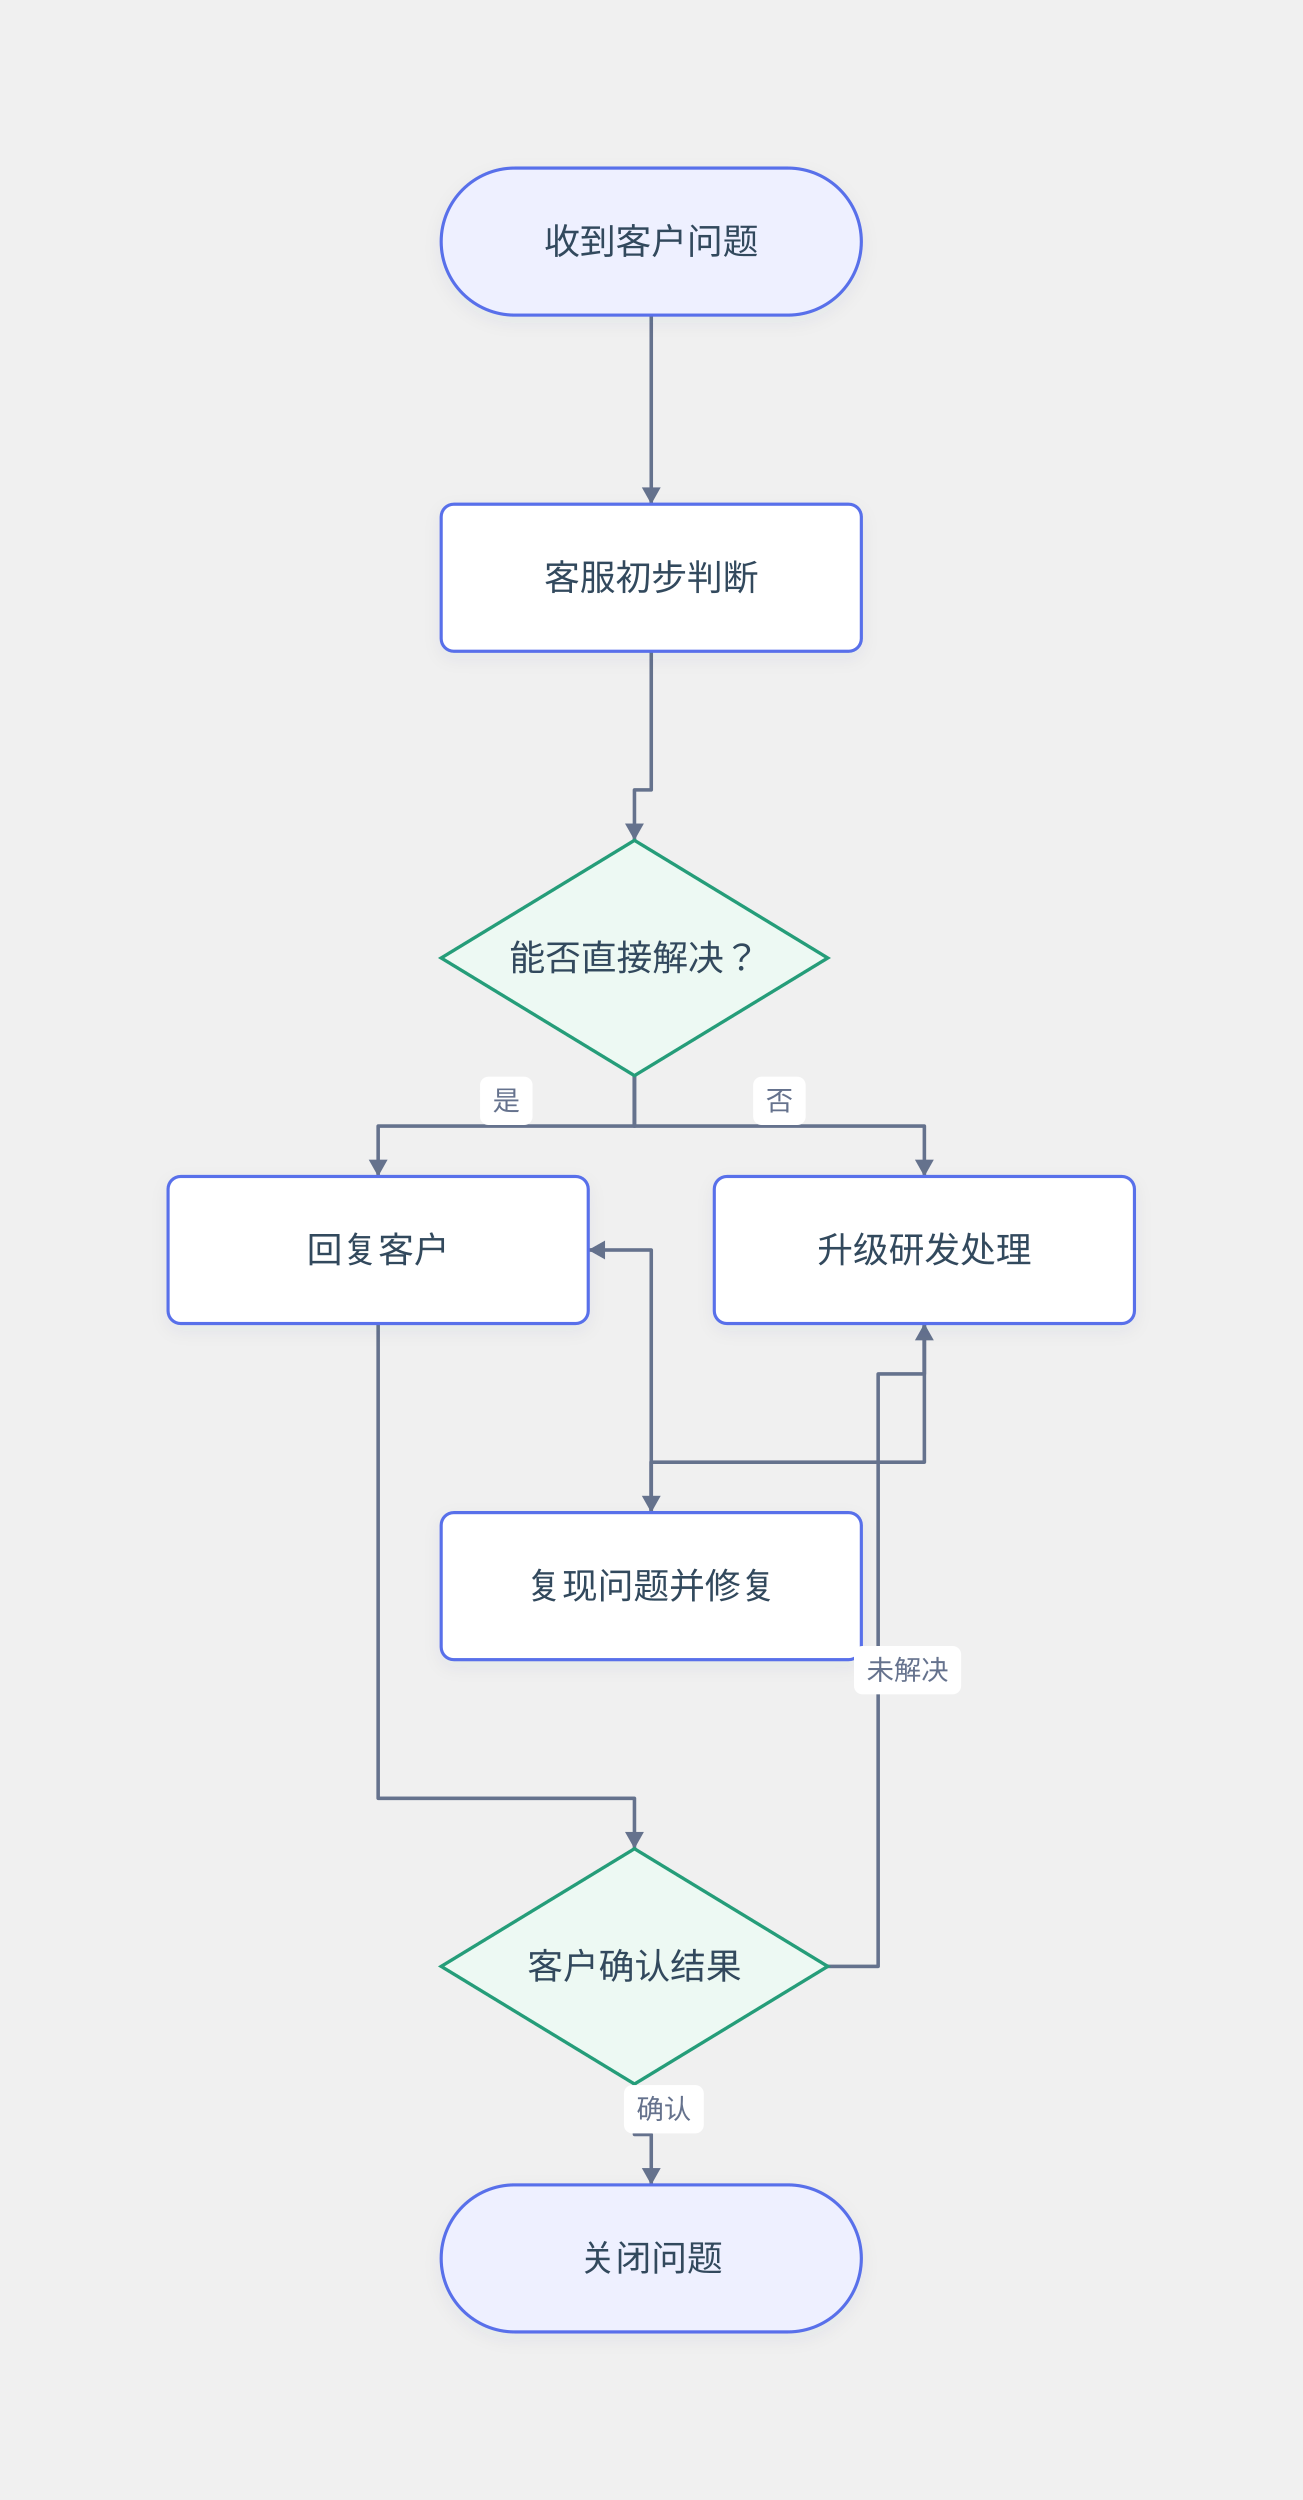
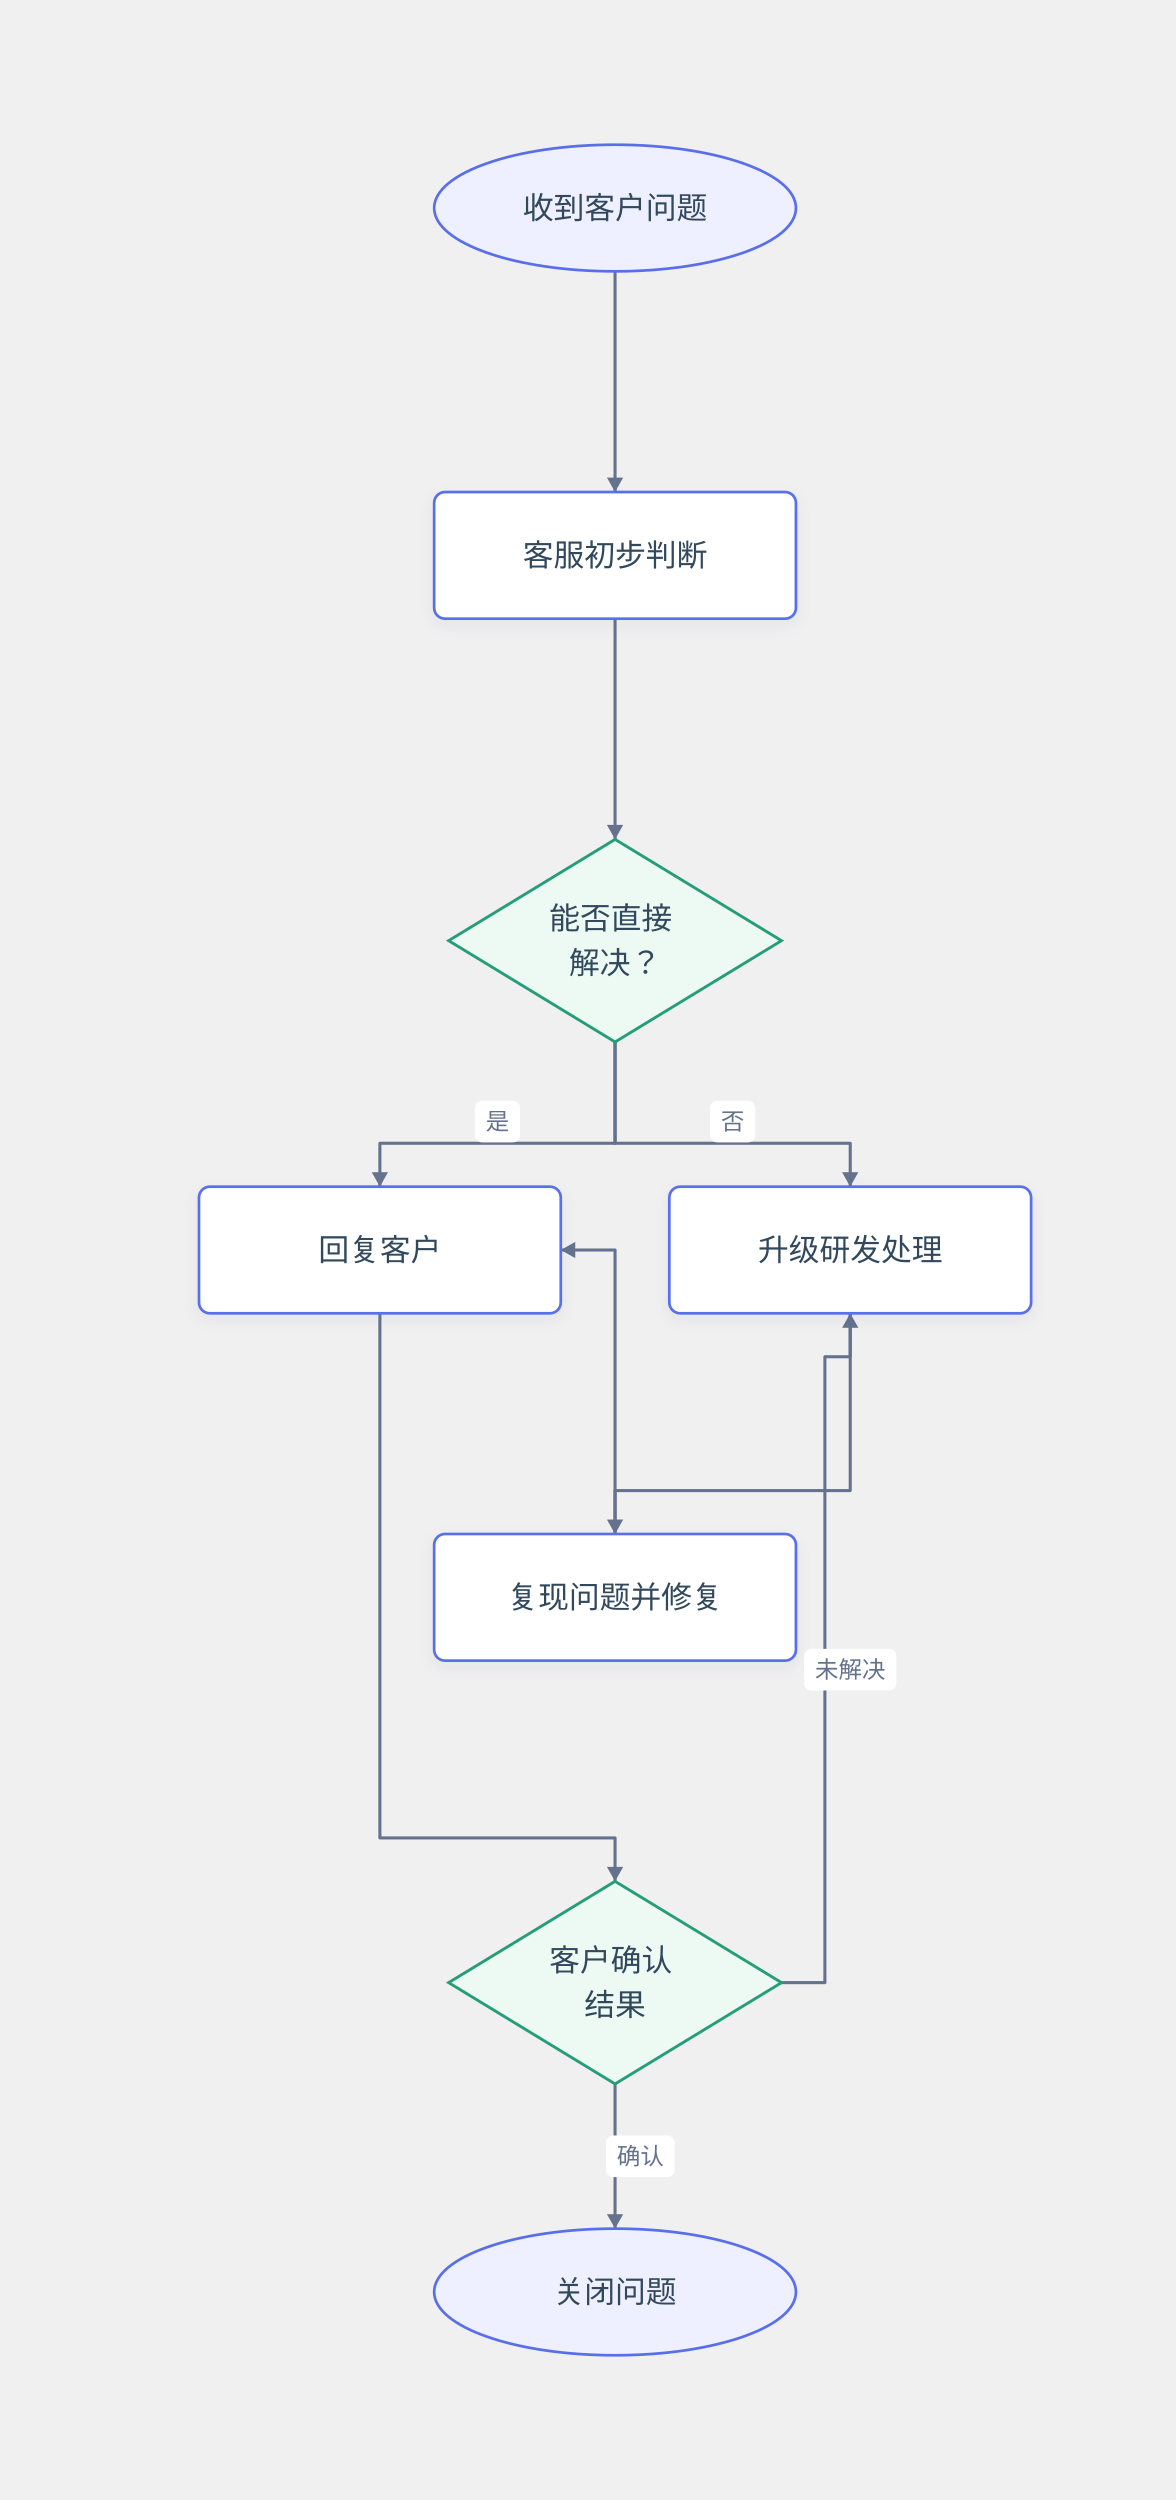
- <svg xmlns="http://www.w3.org/2000/svg" width="620" height="1190" viewBox="0 0 620 1190" style="font-family:Inter,Segoe UI,Microsoft YaHei,sans-serif" role="img" aria-label="客户问题处理流程">
+ <svg xmlns="http://www.w3.org/2000/svg" width="650" height="1382" viewBox="0 0 650 1382" style="font-family:Inter,Segoe UI,Microsoft YaHei,sans-serif" role="img" aria-label="客户问题处理流程">
  <defs>
    <linearGradient id="titleGradient">
      <stop stop-color="#3c4cad" />
      <stop offset="1" stop-color="#596fea" />
    </linearGradient>
    <filter id="nodeShadow" x="-20%" y="-20%" width="140%" height="150%">
      <feDropShadow dx="0" dy="3" stdDeviation="4" flood-color="#244f73" flood-opacity=".055" />
    </filter>
-     <marker id="arrow-65728d" markerWidth="9" markerHeight="9" refX="8" refY="4.5" orient="auto" markerUnits="userSpaceOnUse">
+     <marker id="arrow-65728d" markerWidth="9" markerHeight="9" refX="8" refY="4.5" orient="auto-start-reverse" markerUnits="userSpaceOnUse">
      <path d="M0 0 L8 4.5 L0 9" fill="#65728d" />
    </marker>
  </defs>
-   <path data-edge-id="fe0" d="M 310 150 V 240" fill="none" stroke="transparent" stroke-width="14" style="cursor:pointer" />
-   <path data-edge-id="fe0" d="M 310 150 V 240" fill="none" stroke="#65728d" stroke-width="1.7" stroke-linejoin="round" stroke-linecap="round" marker-end="url(#arrow-65728d)" />
-   <path data-edge-id="fe1" d="M 310 310 V 376 H 302 V 400" fill="none" stroke="transparent" stroke-width="14" style="cursor:pointer" />
-   <path data-edge-id="fe1" d="M 310 310 V 376 H 302 V 400" fill="none" stroke="#65728d" stroke-width="1.7" stroke-linejoin="round" stroke-linecap="round" marker-end="url(#arrow-65728d)" />
-   <path data-edge-id="fe2" d="M 302 512 V 536 H 180 V 560" fill="none" stroke="transparent" stroke-width="14" style="cursor:pointer" />
-   <path data-edge-id="fe2" d="M 302 512 V 536 H 180 V 560" fill="none" stroke="#65728d" stroke-width="1.7" stroke-linejoin="round" stroke-linecap="round" marker-end="url(#arrow-65728d)" />
-   <path data-edge-id="fe3" d="M 302 512 V 536 H 440 V 560" fill="none" stroke="transparent" stroke-width="14" style="cursor:pointer" />
-   <path data-edge-id="fe3" d="M 302 512 V 536 H 440 V 560" fill="none" stroke="#65728d" stroke-width="1.7" stroke-linejoin="round" stroke-linecap="round" marker-end="url(#arrow-65728d)" />
-   <path data-edge-id="fe4" d="M 440 630 V 696 H 310 V 720" fill="none" stroke="transparent" stroke-width="14" style="cursor:pointer" />
-   <path data-edge-id="fe4" d="M 440 630 V 696 H 310 V 720" fill="none" stroke="#65728d" stroke-width="1.7" stroke-linejoin="round" stroke-linecap="round" marker-end="url(#arrow-65728d)" />
-   <path data-edge-id="fe5" d="M 310 720 V 595 H 280" fill="none" stroke="transparent" stroke-width="14" style="cursor:pointer" />
-   <path data-edge-id="fe5" d="M 310 720 V 595 H 280" fill="none" stroke="#65728d" stroke-width="1.7" stroke-linejoin="round" stroke-linecap="round" marker-end="url(#arrow-65728d)" />
-   <path data-edge-id="fe6" d="M 180 630 V 856 H 302 V 880" fill="none" stroke="transparent" stroke-width="14" style="cursor:pointer" />
-   <path data-edge-id="fe6" d="M 180 630 V 856 H 302 V 880" fill="none" stroke="#65728d" stroke-width="1.7" stroke-linejoin="round" stroke-linecap="round" marker-end="url(#arrow-65728d)" />
-   <path data-edge-id="fe7" d="M 302 992 V 1016 H 310 V 1040" fill="none" stroke="transparent" stroke-width="14" style="cursor:pointer" />
-   <path data-edge-id="fe7" d="M 302 992 V 1016 H 310 V 1040" fill="none" stroke="#65728d" stroke-width="1.7" stroke-linejoin="round" stroke-linecap="round" marker-end="url(#arrow-65728d)" />
-   <path data-edge-id="fe8" d="M 394 936 H 418 V 654 H 440 V 630" fill="none" stroke="transparent" stroke-width="14" style="cursor:pointer" />
-   <path data-edge-id="fe8" d="M 394 936 H 418 V 654 H 440 V 630" fill="none" stroke="#65728d" stroke-width="1.7" stroke-linejoin="round" stroke-linecap="round" marker-end="url(#arrow-65728d)" />
+   <path data-edge-id="fe0" d="M 340 150 V 272" fill="none" stroke="transparent" stroke-width="14" style="cursor:pointer" />
+   <path data-edge-id="fe0" d="M 340 150 V 272" fill="none" stroke="#65728d" stroke-width="1.7" stroke-linejoin="round" stroke-linecap="round" marker-end="url(#arrow-65728d)" />
+   <path data-edge-id="fe1" d="M 340 342 V 464" fill="none" stroke="transparent" stroke-width="14" style="cursor:pointer" />
+   <path data-edge-id="fe1" d="M 340 342 V 464" fill="none" stroke="#65728d" stroke-width="1.7" stroke-linejoin="round" stroke-linecap="round" marker-end="url(#arrow-65728d)" />
+   <path data-edge-id="fe2" d="M 340 576 V 632 H 210 V 656" fill="none" stroke="transparent" stroke-width="14" style="cursor:pointer" />
+   <path data-edge-id="fe2" d="M 340 576 V 632 H 210 V 656" fill="none" stroke="#65728d" stroke-width="1.7" stroke-linejoin="round" stroke-linecap="round" marker-end="url(#arrow-65728d)" />
+   <path data-edge-id="fe3" d="M 340 576 V 632 H 470 V 656" fill="none" stroke="transparent" stroke-width="14" style="cursor:pointer" />
+   <path data-edge-id="fe3" d="M 340 576 V 632 H 470 V 656" fill="none" stroke="#65728d" stroke-width="1.7" stroke-linejoin="round" stroke-linecap="round" marker-end="url(#arrow-65728d)" />
+   <path data-edge-id="fe4" d="M 470 726 V 824 H 340 V 848" fill="none" stroke="transparent" stroke-width="14" style="cursor:pointer" />
+   <path data-edge-id="fe4" d="M 470 726 V 824 H 340 V 848" fill="none" stroke="#65728d" stroke-width="1.7" stroke-linejoin="round" stroke-linecap="round" marker-end="url(#arrow-65728d)" />
+   <path data-edge-id="fe5" d="M 340 848 V 691 H 310" fill="none" stroke="transparent" stroke-width="14" style="cursor:pointer" />
+   <path data-edge-id="fe5" d="M 340 848 V 691 H 310" fill="none" stroke="#65728d" stroke-width="1.7" stroke-linejoin="round" stroke-linecap="round" marker-end="url(#arrow-65728d)" />
+   <path data-edge-id="fe6" d="M 210 726 V 1016 H 340 V 1040" fill="none" stroke="transparent" stroke-width="14" style="cursor:pointer" />
+   <path data-edge-id="fe6" d="M 210 726 V 1016 H 340 V 1040" fill="none" stroke="#65728d" stroke-width="1.7" stroke-linejoin="round" stroke-linecap="round" marker-end="url(#arrow-65728d)" />
+   <path data-edge-id="fe7" d="M 340 1152 V 1232" fill="none" stroke="transparent" stroke-width="14" style="cursor:pointer" />
+   <path data-edge-id="fe7" d="M 340 1152 V 1232" fill="none" stroke="#65728d" stroke-width="1.7" stroke-linejoin="round" stroke-linecap="round" marker-end="url(#arrow-65728d)" />
+   <path data-edge-id="fe8" d="M 432 1096 H 456 V 750 H 470 V 726" fill="none" stroke="transparent" stroke-width="14" style="cursor:pointer" />
+   <path data-edge-id="fe8" d="M 432 1096 H 456 V 750 H 470 V 726" fill="none" stroke="#65728d" stroke-width="1.7" stroke-linejoin="round" stroke-linecap="round" marker-end="url(#arrow-65728d)" />
  <g data-node-id="f1" style="cursor:grab" role="button" aria-label="收到客户问题" tabindex="0">
-     <rect x="210" y="80" width="200" height="70" rx="35" fill="#eef0ff" stroke="#596fea" stroke-width="1.5" filter="url(#nodeShadow)" />
-     <text x="310" y="115" text-anchor="middle" dominant-baseline="middle" fill="#32495d" font-size="17" font-weight="400">
-       <tspan x="310" dy="0">收到客户问题</tspan>
+     <ellipse cx="340" cy="115" rx="100" ry="35" fill="#eef0ff" stroke="#596fea" stroke-width="1.5" />
+     <text x="340" y="115" text-anchor="middle" dominant-baseline="middle" fill="#32495d" font-size="17" font-weight="400">
+       <tspan x="340" dy="0">收到客户问题</tspan>
    </text>
  </g>
  <g data-node-id="f2" style="cursor:grab" role="button" aria-label="客服初步判断" tabindex="0">
-     <rect x="210" y="240" width="200" height="70" rx="6" fill="#fff" stroke="#596fea" stroke-width="1.5" filter="url(#nodeShadow)" />
-     <text x="310" y="275" text-anchor="middle" dominant-baseline="middle" fill="#32495d" font-size="17" font-weight="400">
-       <tspan x="310" dy="0">客服初步判断</tspan>
+     <rect x="240" y="272" width="200" height="70" rx="6" fill="#fff" stroke="#596fea" stroke-width="1.5" filter="url(#nodeShadow)" />
+     <text x="340" y="307" text-anchor="middle" dominant-baseline="middle" fill="#32495d" font-size="17" font-weight="400">
+       <tspan x="340" dy="0">客服初步判断</tspan>
    </text>
  </g>
  <g data-node-id="f3" style="cursor:grab" role="button" aria-label="能否直接解决？" tabindex="0">
-     <path d="M302 400 L394 456 L302 512 L210 456 Z" fill="#edf9f3" stroke="#259d79" stroke-width="1.6" />
-     <text x="302" y="456" text-anchor="middle" dominant-baseline="middle" fill="#32495d" font-size="17" font-weight="400">
-       <tspan x="302" dy="0">能否直接解决？</tspan>
+     <path d="M340 464 L432 520 L340 576 L248 520 Z" fill="#edf9f3" stroke="#259d79" stroke-width="1.6" />
+     <text x="340" y="507.675" text-anchor="middle" dominant-baseline="middle" fill="#32495d" font-size="17" font-weight="400">
+       <tspan x="340" dy="0">能否直接</tspan>
+       <tspan x="340" dy="24.65">解决？</tspan>
    </text>
  </g>
  <g data-node-id="f4" style="cursor:grab" role="button" aria-label="回复客户" tabindex="0">
-     <rect x="80" y="560" width="200" height="70" rx="6" fill="#fff" stroke="#596fea" stroke-width="1.5" filter="url(#nodeShadow)" />
-     <text x="180" y="595" text-anchor="middle" dominant-baseline="middle" fill="#32495d" font-size="17" font-weight="400">
-       <tspan x="180" dy="0">回复客户</tspan>
+     <rect x="110" y="656" width="200" height="70" rx="6" fill="#fff" stroke="#596fea" stroke-width="1.5" filter="url(#nodeShadow)" />
+     <text x="210" y="691" text-anchor="middle" dominant-baseline="middle" fill="#32495d" font-size="17" font-weight="400">
+       <tspan x="210" dy="0">回复客户</tspan>
    </text>
  </g>
  <g data-node-id="f5" style="cursor:grab" role="button" aria-label="升级研发处理" tabindex="0">
-     <rect x="340" y="560" width="200" height="70" rx="6" fill="#fff" stroke="#596fea" stroke-width="1.5" filter="url(#nodeShadow)" />
-     <text x="440" y="595" text-anchor="middle" dominant-baseline="middle" fill="#32495d" font-size="17" font-weight="400">
-       <tspan x="440" dy="0">升级研发处理</tspan>
+     <rect x="370" y="656" width="200" height="70" rx="6" fill="#fff" stroke="#596fea" stroke-width="1.5" filter="url(#nodeShadow)" />
+     <text x="470" y="691" text-anchor="middle" dominant-baseline="middle" fill="#32495d" font-size="17" font-weight="400">
+       <tspan x="470" dy="0">升级研发处理</tspan>
    </text>
  </g>
  <g data-node-id="f6" style="cursor:grab" role="button" aria-label="复现问题并修复" tabindex="0">
-     <rect x="210" y="720" width="200" height="70" rx="6" fill="#fff" stroke="#596fea" stroke-width="1.5" filter="url(#nodeShadow)" />
-     <text x="310" y="755" text-anchor="middle" dominant-baseline="middle" fill="#32495d" font-size="17" font-weight="400">
-       <tspan x="310" dy="0">复现问题并修复</tspan>
+     <rect x="240" y="848" width="200" height="70" rx="6" fill="#fff" stroke="#596fea" stroke-width="1.5" filter="url(#nodeShadow)" />
+     <text x="340" y="883" text-anchor="middle" dominant-baseline="middle" fill="#32495d" font-size="17" font-weight="400">
+       <tspan x="340" dy="0">复现问题并修复</tspan>
    </text>
  </g>
  <g data-node-id="f7" style="cursor:grab" role="button" aria-label="客户确认结果" tabindex="0">
-     <path d="M302 880 L394 936 L302 992 L210 936 Z" fill="#edf9f3" stroke="#259d79" stroke-width="1.6" />
-     <text x="302" y="936" text-anchor="middle" dominant-baseline="middle" fill="#32495d" font-size="17" font-weight="400">
-       <tspan x="302" dy="0">客户确认结果</tspan>
+     <path d="M340 1040 L432 1096 L340 1152 L248 1096 Z" fill="#edf9f3" stroke="#259d79" stroke-width="1.6" />
+     <text x="340" y="1083.675" text-anchor="middle" dominant-baseline="middle" fill="#32495d" font-size="17" font-weight="400">
+       <tspan x="340" dy="0">客户确认</tspan>
+       <tspan x="340" dy="24.65">结果</tspan>
    </text>
  </g>
  <g data-node-id="f8" style="cursor:grab" role="button" aria-label="关闭问题" tabindex="0">
-     <rect x="210" y="1040" width="200" height="70" rx="35" fill="#eef0ff" stroke="#596fea" stroke-width="1.5" filter="url(#nodeShadow)" />
-     <text x="310" y="1075" text-anchor="middle" dominant-baseline="middle" fill="#32495d" font-size="17" font-weight="400">
-       <tspan x="310" dy="0">关闭问题</tspan>
+     <ellipse cx="340" cy="1267" rx="100" ry="35" fill="#eef0ff" stroke="#596fea" stroke-width="1.5" />
+     <text x="340" y="1267" text-anchor="middle" dominant-baseline="middle" fill="#32495d" font-size="17" font-weight="400">
+       <tspan x="340" dy="0">关闭问题</tspan>
    </text>
  </g>
-   <g data-edge-id="fe2" style="cursor:pointer">
-     <rect x="228.5" y="512.5" width="25" height="23" rx="4" fill="#fff" />
-     <text x="241" y="524" text-anchor="middle" dominant-baseline="middle" fill="#65728d" font-size="13" font-weight="400">
-       <tspan x="241" dy="0">是</tspan>
+   <g data-edge-id="fe2" data-label-id="fe2" style="cursor:move">
+     <rect x="262.5" y="608.5" width="25" height="23" rx="4" fill="#fff" />
+     <text x="275" y="620" text-anchor="middle" dominant-baseline="middle" fill="#65728d" font-size="13" font-weight="400">
+       <tspan x="275" dy="0">是</tspan>
    </text>
  </g>
-   <g data-edge-id="fe3" style="cursor:pointer">
-     <rect x="358.5" y="512.5" width="25" height="23" rx="4" fill="#fff" />
-     <text x="371" y="524" text-anchor="middle" dominant-baseline="middle" fill="#65728d" font-size="13" font-weight="400">
-       <tspan x="371" dy="0">否</tspan>
+   <g data-edge-id="fe3" data-label-id="fe3" style="cursor:move">
+     <rect x="392.5" y="608.5" width="25" height="23" rx="4" fill="#fff" />
+     <text x="405" y="620" text-anchor="middle" dominant-baseline="middle" fill="#65728d" font-size="13" font-weight="400">
+       <tspan x="405" dy="0">否</tspan>
    </text>
  </g>
-   <g data-edge-id="fe7" style="cursor:pointer">
-     <rect x="297" y="992.5" width="38" height="23" rx="4" fill="#fff" />
-     <text x="316" y="1004" text-anchor="middle" dominant-baseline="middle" fill="#65728d" font-size="13" font-weight="400">
-       <tspan x="316" dy="0">确认</tspan>
+   <g data-edge-id="fe7" data-label-id="fe7" style="cursor:move">
+     <rect x="335" y="1180.5" width="38" height="23" rx="4" fill="#fff" />
+     <text x="354" y="1192" text-anchor="middle" dominant-baseline="middle" fill="#65728d" font-size="13" font-weight="400">
+       <tspan x="354" dy="0">确认</tspan>
    </text>
  </g>
-   <g data-edge-id="fe8" style="cursor:pointer">
-     <rect x="406.5" y="783.5" width="51" height="23" rx="4" fill="#fff" />
-     <text x="432" y="795" text-anchor="middle" dominant-baseline="middle" fill="#65728d" font-size="13" font-weight="400">
-       <tspan x="432" dy="0">未解决</tspan>
+   <g data-edge-id="fe8" data-label-id="fe8" style="cursor:move">
+     <rect x="444.5" y="911.5" width="51" height="23" rx="4" fill="#fff" />
+     <text x="470" y="923" text-anchor="middle" dominant-baseline="middle" fill="#65728d" font-size="13" font-weight="400">
+       <tspan x="470" dy="0">未解决</tspan>
    </text>
  </g>
</svg>
